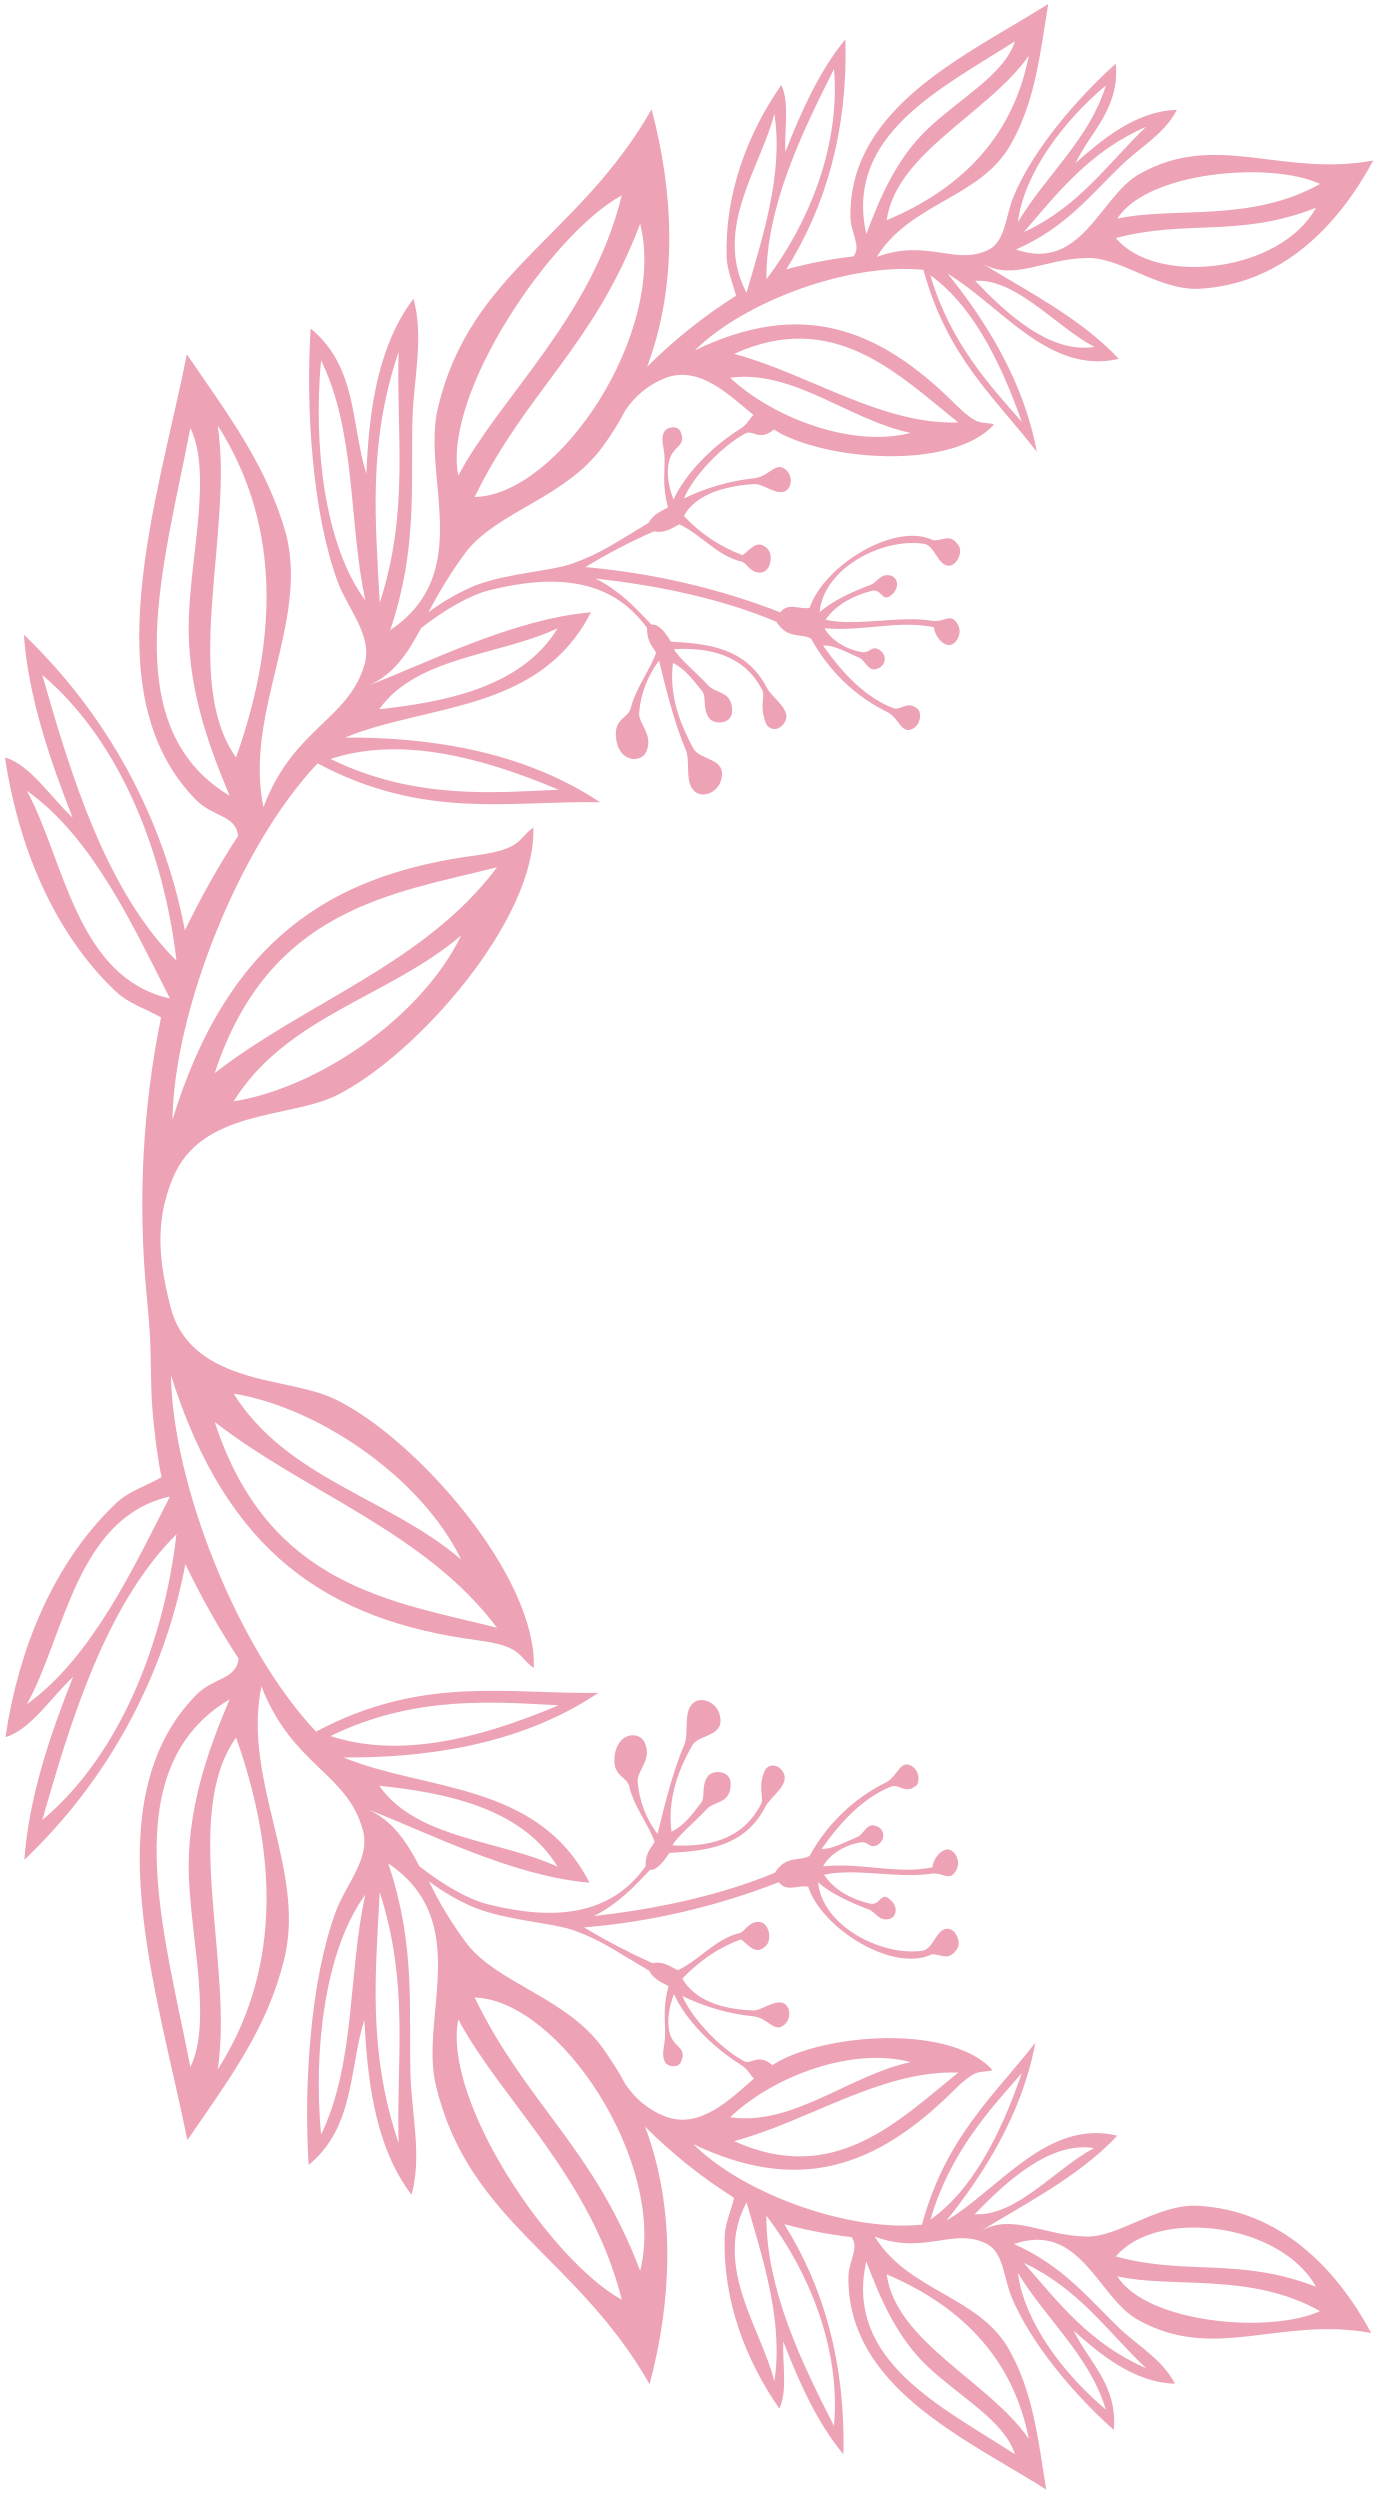
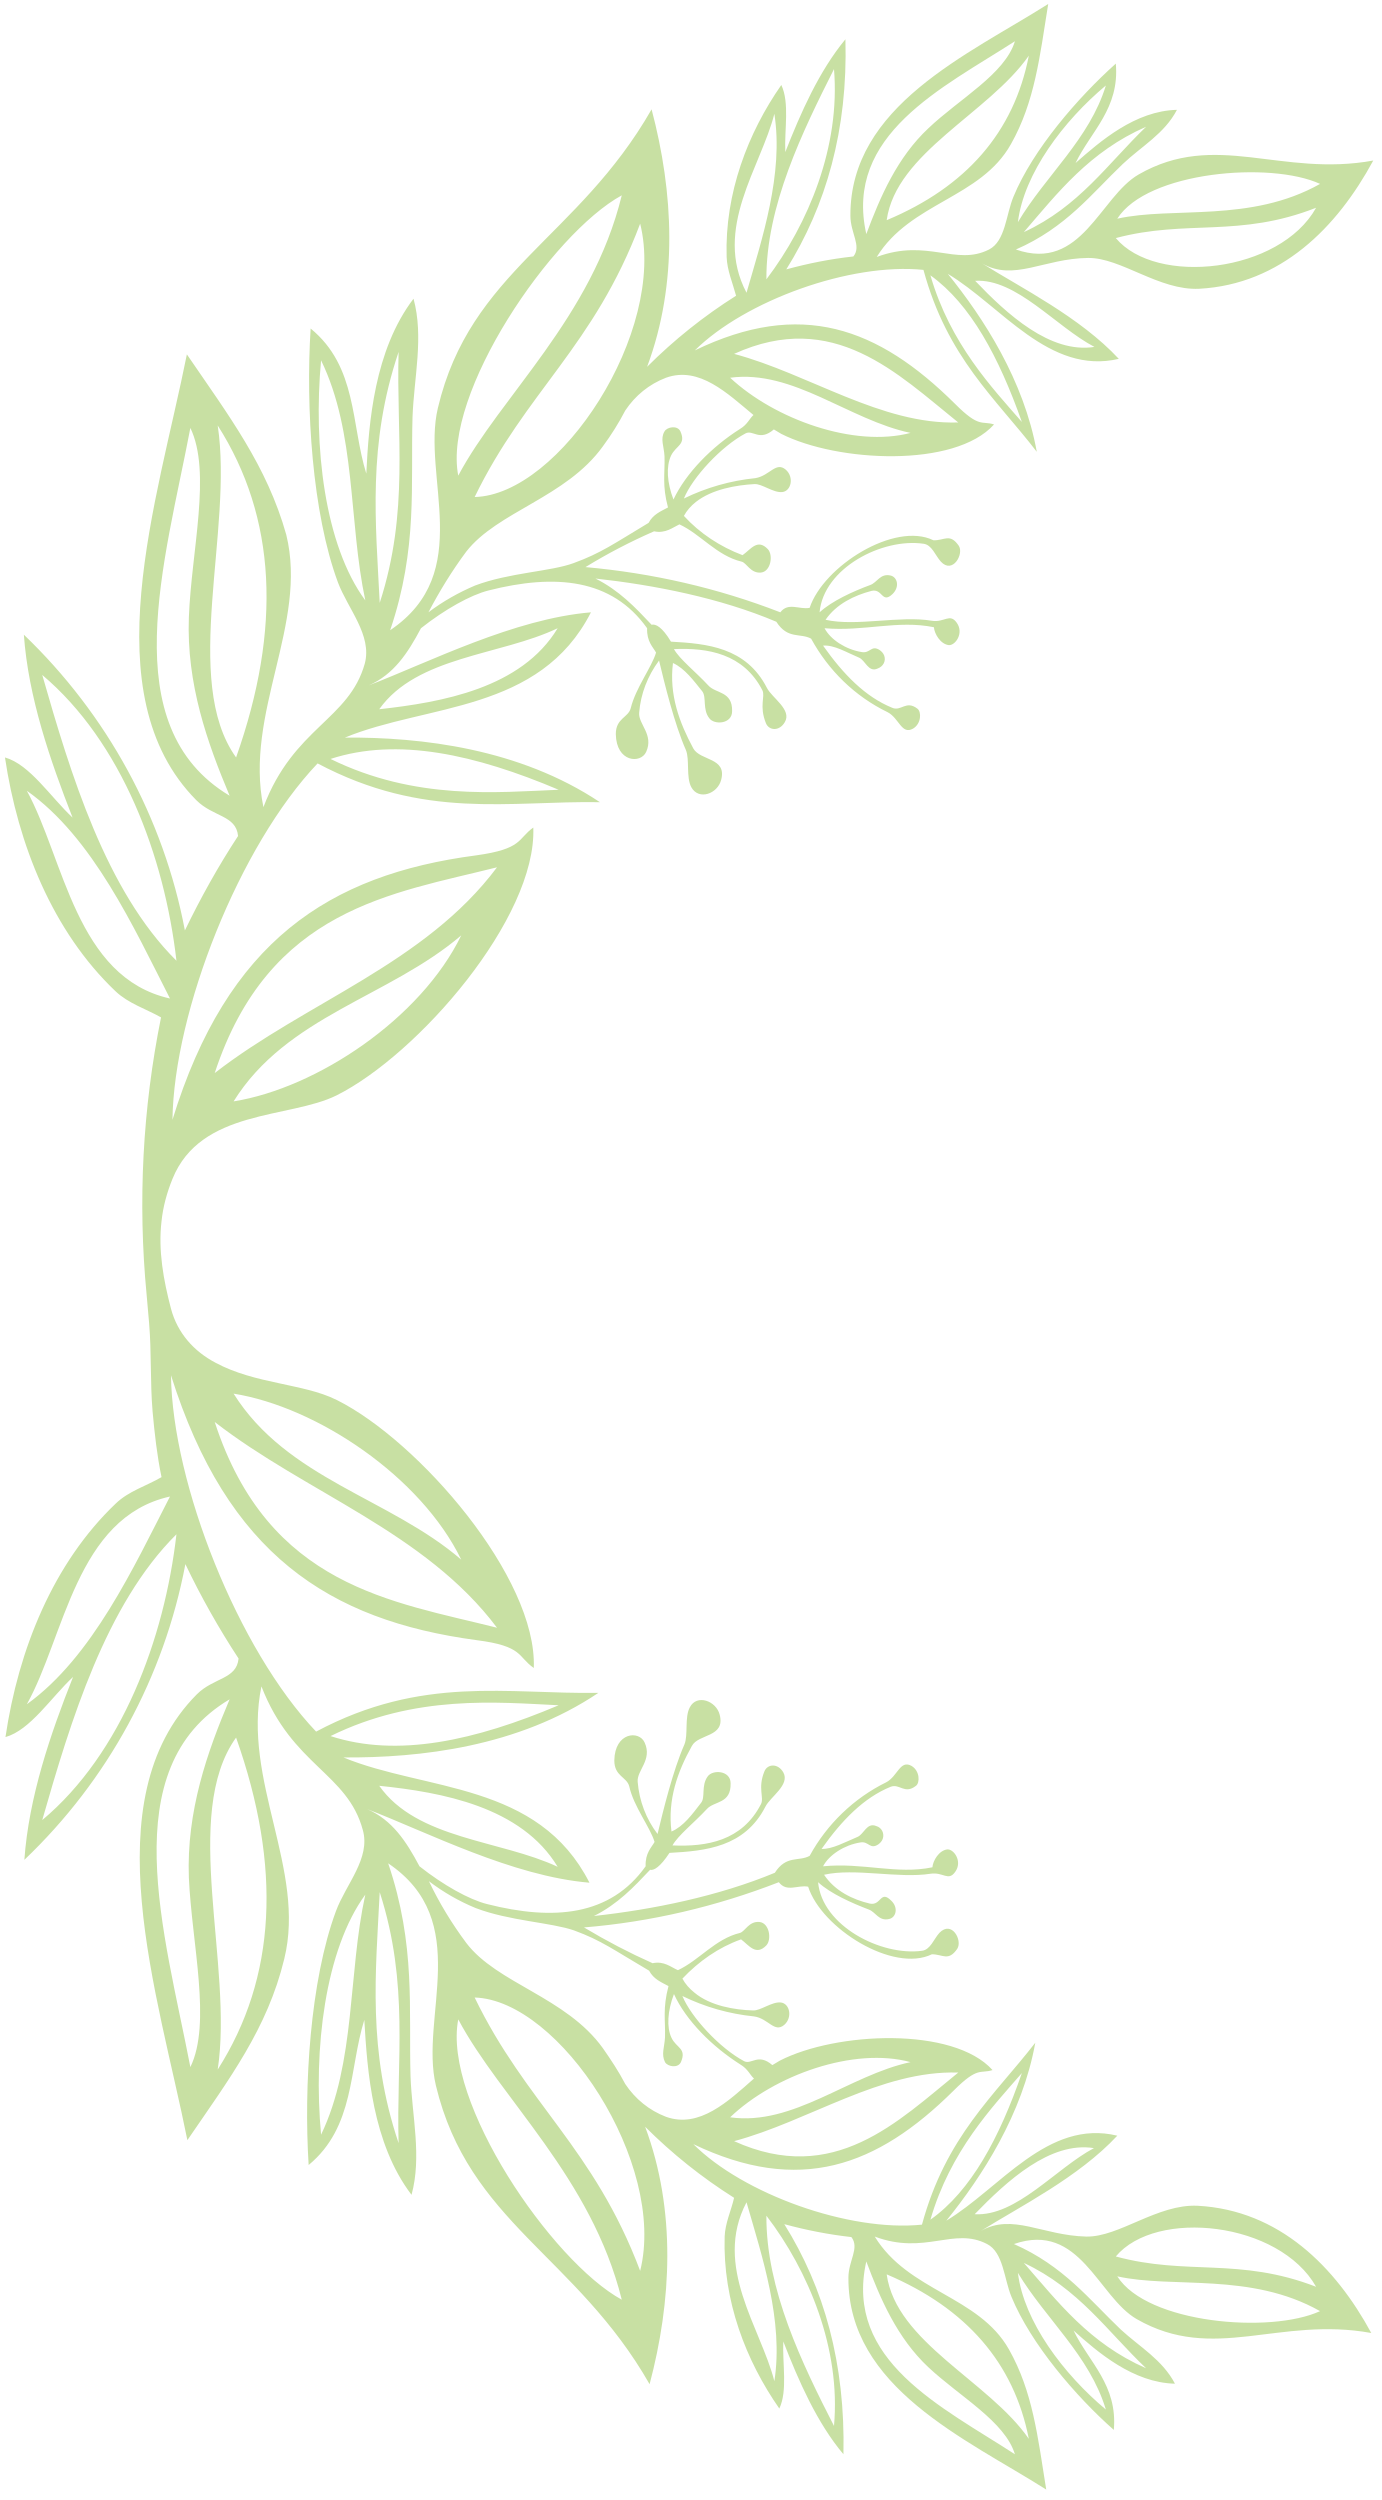
<svg xmlns="http://www.w3.org/2000/svg" width="278" height="503" viewBox="0 0 278 503">
-   <path fill="#eda2b6" fill-rule="evenodd" d="M241,443.8c-8.1-0.4-15.8,6.3-22.4,6.2c-8.9-0.2-14.9-4.8-21.3-1.1c7.8-4.9,19.7-10.8,27.5-19.2 c-14-3.4-23.6,10.6-34.4,17.1c7.2-8.9,15.3-21.4,17.9-35.8c-8.3,10.7-18,18.9-22.8,36.6c-14.7,1.5-36-6.2-46-16.2 c21.3,10.2,36.9,4.6,52.4-10.8c4.9-4.9,5.3-3.3,7.8-4.1c-7.9-8.8-31.5-7.7-42.8-1.9c-0.5,0.3-1,0.6-1.5,0.9c-2.9-2.5-4.2,0-5.7-0.8 c-4.9-2.6-10.7-8.9-12.4-13.1c4.5,2.2,9.4,3.6,14.4,4.1c2.9,0.4,4.1,3.4,6.1,1.7c1.7-1.5,1.1-4.3-0.7-4.5c-1.8-0.2-4.1,1.7-5.6,1.6 c-3.6-0.1-8.6-0.9-11.8-3.6c-1-0.8-1.8-1.7-2.4-2.8c3.3-3.5,7.3-6.3,11.8-7.9c1.6,1.2,3,3.4,5.1,1.2c1.1-1.2,0.6-4.5-1.4-4.7 c-2.1-0.2-2.9,1.9-3.9,2.2c-5,1.2-8.2,5.5-12.5,7.5c-1.4-0.6-2.8-1.9-5.1-1.4c-4.7-2.1-9.3-4.5-13.8-7.2c13.4-1.1,26.6-4.2,39.2-9.1 c1.6,2.1,3.8,0.5,5.9,0.9c2.7,8.4,17.1,17.4,24.9,13.6c2.2,0,3.3,1.5,5.1-1.1c1.1-1.7-1.1-5.8-3.6-3.2c-1.1,1.2-1.8,3.4-3.5,3.6 c-8.2,1.1-20.1-5-20.9-13.8c2.5,2.3,6.8,4.2,10.2,5.5c1.4,0.5,2,2.4,4.1,1.9c1.4-0.3,1.9-2.3,0.4-3.7c-2.2-2.2-2,1.1-4.3,0.6 c-3.4-0.8-7-2.5-9.2-5.8c6.2-1.4,14.9,0.8,21.4-0.2c2.6-0.4,3.6,1.6,5-0.4c1.5-2.1-0.3-4.6-1.6-4.5c-1.7,0.2-2.9,2.3-3,3.6 c-7.2,1.5-14-1-22-0.2c1.2-2.3,4.3-4.3,7.5-4.8c1.7-0.3,1.9,1.5,3.6,0.4c0.4-0.3,0.7-0.6,0.9-1.1c0.4-1.1-0.2-2.3-1.3-2.6 c-1.9-0.8-2.5,1.7-3.8,2.2c-2.4,1-5.1,2.5-7.2,2.4c4.1-5.8,8.5-10.3,13.9-12.5c1.8-0.7,2.8,1.6,5.1-0.2c0.8-0.6,0.8-3-0.9-4 c-2.3-1.3-2.8,2.1-5.1,3.3c-6.5,3.2-11.9,8.4-15.4,14.8c-2.2,1.2-4.7-0.2-7,3.4c-11.3,4.7-24.5,7.4-36.4,8.7c4.8-2.4,8-5.8,11.3-9.3 c0.7,0.2,2-0.5,3.9-3.4c7.2-0.4,15.1-1.1,19.3-9.3c1-2,5-4.4,3.6-6.9c-1.1-1.9-3.2-1.7-3.8-0.2c-1.4,3.4,0,5.3-0.7,6.6 c-3.8,7.4-10.9,8.6-17.8,8.3c1.1-2,4.4-4.6,6.9-7.3c1.5-1.7,4.9-1,4.8-5.2c0-2.6-3.6-2.8-4.6-1.4c-1.4,1.9-0.4,4.3-1.4,5.4 c-1.7,2.2-3.5,4.7-5.9,5.7c-0.8-6.4,1.2-12,4.1-17.2c1.3-2.5,6.8-1.7,5.6-6.3c-0.7-2.8-4.6-4.2-6-1.5c-1.1,2-0.3,5.6-1.1,7.5 c-2.3,5.2-4.3,13.4-5.4,18c-2.3-3-3.7-6.7-4-10.5c-0.2-2.3,3-4.4,1.4-7.9c-1.1-2.5-6-2.1-6.1,3.6c0,3.2,2.5,3.3,3,5.2 c0.9,4.1,4.2,8.2,5.1,11.2c-0.6,1.1-1.9,2.2-1.8,4.9c-7.1,10-18.5,11-31.9,7.6c-3.6-0.9-8.8-3.8-13.6-7.6 c-2.7-5.1-5.5-9.3-10.5-11.5c12.2,4.7,29.2,13.5,44.7,14.8c-10.3-20.3-33-18.4-49.5-25.2c15.4,0.1,35.1-2.1,51.3-13 c-18.3,0.3-35.4-3.6-56.8,7.8c-15.7-16.5-28.9-49.8-29.2-71.7C45.7,312.6,66.1,326,95.9,330c9.4,1.2,8.2,3.3,11.5,5.6 c0.7-18.2-23.2-45.7-39.6-53.9c-3.6-1.8-7.7-2.5-11.7-3.4c-4.3-0.9-8.8-2-12.7-4.1c-4.4-2.3-7.7-6-9-10.9 c-1.5-5.7-2.6-11.7-1.9-17.6c0.3-2.9,1.1-5.8,2.2-8.5c5.7-14.1,23.5-12.1,33-16.8c16.4-8.2,40.3-35.7,39.6-53.9 c-3.2,2.3-2.1,4.3-11.5,5.6c-29.7,3.9-50.1,17.4-61.1,53.2c0.3-21.9,13.5-55.2,29.2-71.7c21.5,11.4,38.5,7.5,56.8,7.8 c-16.2-10.8-35.9-13.1-51.3-13c16.5-6.8,39.2-5,49.5-25.2c-15.5,1.3-32.5,10-44.7,14.7c5-2.2,7.8-6.4,10.5-11.5 c4.8-3.8,10-6.7,13.6-7.6c13.4-3.4,24.8-2.4,31.9,7.6c-0.1,2.7,1.2,3.8,1.8,4.9c-0.9,3-4.1,7.1-5.1,11.2c-0.5,1.9-3,2-3,5.2 c0.1,5.7,5,6,6.1,3.6c1.6-3.5-1.6-5.6-1.4-7.9c0.3-3.8,1.7-7.4,4-10.5c1.1,4.6,3.1,12.8,5.4,18c0.8,1.9,0,5.5,1.1,7.5 c1.5,2.7,5.3,1.3,6-1.5c1.2-4.5-4.2-3.8-5.6-6.3c-2.8-5.2-4.9-10.8-4.1-17.2c2.4,1.1,4.2,3.6,5.9,5.7c0.9,1.2,0,3.6,1.4,5.4 c1,1.4,4.6,1.2,4.6-1.4c0.1-4.1-3.3-3.5-4.8-5.2c-2.5-2.7-5.8-5.3-6.9-7.3c6.8-0.3,14,0.9,17.8,8.3c0.6,1.3-0.7,3.1,0.7,6.6 c0.6,1.5,2.7,1.7,3.8-0.2c1.5-2.5-2.6-4.9-3.6-6.9c-4.2-8.2-12.1-8.9-19.3-9.3c-1.8-3-3.1-3.6-3.9-3.4c-3.3-3.5-6.5-6.9-11.3-9.3 c11.8,1.3,25.1,3.9,36.4,8.7c2.3,3.6,4.8,2.2,7,3.4c3.5,6.4,8.8,11.6,15.4,14.8c2.3,1.2,2.8,4.6,5.1,3.3c1.7-1,1.7-3.4,0.9-4 c-2.3-1.8-3.3,0.6-5.1-0.2c-5.4-2.2-9.8-6.7-13.9-12.5c2.2-0.2,4.8,1.4,7.2,2.4c1.3,0.5,1.9,3.1,3.8,2.2c1.1-0.4,1.7-1.5,1.3-2.6 c-0.2-0.5-0.5-0.8-0.9-1.1c-1.7-1.1-1.9,0.7-3.6,0.4c-3.2-0.5-6.3-2.5-7.5-4.8c7.9,0.7,14.7-1.7,22-0.2c0.1,1.3,1.3,3.4,3,3.6 c1.3,0.1,3.1-2.4,1.6-4.5c-1.4-2-2.5,0-5-0.4c-6.4-1.1-15.2,1.2-21.4-0.2c2.2-3.2,5.8-4.9,9.2-5.8c2.3-0.6,2.1,2.7,4.3,0.6  c1.5-1.5,0.9-3.4-0.4-3.7c-2.1-0.5-2.7,1.4-4.1,1.9c-3.5,1.3-7.7,3.2-10.2,5.5c0.8-8.9,12.6-15,20.9-13.8c1.7,0.2,2.4,2.4,3.5,3.6 c2.4,2.6,4.7-1.6,3.6-3.2c-1.8-2.6-2.9-1-5.1-1.1c-7.8-3.8-22.1,5.2-24.9,13.6c-2.1,0.4-4.3-1.2-5.9,0.9 c-12.6-4.9-25.8-7.9-39.2-9.1c4.4-2.7,9-5.1,13.8-7.2c2.3,0.5,3.8-0.8,5.1-1.4c4.3,2,7.5,6.3,12.5,7.5c1,0.2,1.8,2.4,3.9,2.2 c2-0.2,2.5-3.5,1.4-4.7c-2.1-2.2-3.4,0-5.1,1.2c-4.5-1.7-8.6-4.4-11.8-7.9c0.6-1.1,1.4-2,2.4-2.8c3.3-2.6,8.2-3.4,11.8-3.6 c1.5-0.1,3.8,1.8,5.6,1.6c1.8-0.2,2.4-3,0.7-4.5c-2-1.7-3.2,1.2-6.1,1.7c-5,0.5-9.9,1.9-14.4,4.1c1.7-4.2,7.5-10.5,12.4-13.1 c1.5-0.8,2.8,1.7,5.7-0.8c0.5,0.3,1,0.6,1.5,0.9c11.3,5.7,34.9,6.9,42.8-1.9c-2.5-0.8-2.9,0.8-7.8-4.1 c-15.6-15.5-31.1-21.1-52.4-10.8c10.1-10,31.3-17.7,46-16.2c4.8,17.7,14.5,25.8,22.8,36.6c-2.6-14.4-10.7-26.9-17.9-35.8 c10.7,6.4,20.4,20.4,34.4,17.1c-7.8-8.4-19.7-14.3-27.5-19.2c6.4,3.7,12.4-1,21.3-1.1c6.6-0.1,14.3,6.6,22.4,6.2 c16.4-0.9,27.7-12.3,35-25.8c-18.6,3.4-31.7-6.1-47.2,2.8c-7.8,4.5-11.5,19.7-24.7,15.1c10.1-4.4,15.2-11.2,21.5-17.2 c3.8-3.6,8.4-6.1,10.9-10.9c-8.4,0.2-15.4,6.3-20.4,10.7c3.1-6.4,8.9-11,8.1-20c-7.6,6.8-16.7,17.3-20.6,26.8 c-1.5,3.6-1.6,8.9-4.9,10.6c-6.7,3.4-12.4-2.3-22.6,1.5c6.8-11,20.9-11.8,27-22.7c4.8-8.5,5.8-17.6,7.5-28.2 c-16.1,10.2-39.9,20.5-39.8,42.6c0,3.5,2.3,6.1,0.6,8.2c-4.6,0.5-9.1,1.4-13.5,2.6c8-12.8,12.4-28,11.9-46.3 c-5.3,6.4-9,14.8-12.1,22.7c-0.2-4.5,0.9-9.9-0.8-13.5c-6.7,9.6-11.4,21.8-11,34.6c0.1,2.7,1.2,5.2,1.9,7.8 c-6.5,4.1-12.5,8.9-17.9,14.3c6.3-16.9,5.3-35.2,0.9-51.8c-14.8,25.9-36.5,32.6-43,60.1c-3.3,13.9,7.6,33.1-9.6,44.7 c5.6-16.5,4.1-29.3,4.5-42.9c0.3-8,2.3-16.1,0.2-23.8c-7.9,10.4-9,24.9-9.5,35.2c-3.1-10-1.8-21.5-11.2-29.2 c-1,15.8,0.3,37.1,5.5,51.1c2,5.3,6.9,10.6,5.4,16.3c-3.2,11.4-14.3,12.8-20.4,28.9c-3.9-18.9,9-36.9,4.6-54.8 C53.7,93.7,46,83.6,37.6,71.3c-5.9,29.5-19.2,68.4,1.9,89.7c3.4,3.4,8,3,8.4,7.2c-4,6.1-7.5,12.4-10.7,19 c-4.3-22.7-15.7-43.5-32.4-59.5c0.9,12.6,5.3,25.3,9.8,36.8C10.2,160.4,6,153.8,1,152.4c2.6,17.5,9.6,35,22.2,47 c2.6,2.5,6.2,3.6,9.2,5.3c-3.7,18.3-4.7,37.1-2.9,55.8c0.2,1.9,0.3,3.8,0.5,5.7c0.5,5.9,0.2,11.9,0.7,17.8c0.4,4.4,0.9,8.9,1.8,13.2 c-3.1,1.8-6.6,2.8-9.2,5.3c-12.6,12-19.6,29.4-22.2,47c5-1.4,9.2-8,13.6-12.1c-4.6,11.6-8.9,24.2-9.8,36.8 c16.8-16,28.1-36.8,32.4-59.5c3.1,6.5,6.7,12.9,10.7,19c-0.4,4.2-5,3.8-8.4,7.2c-21.1,21.2-7.8,60.2-1.9,89.7 c8.4-12.3,16.1-22.4,19.5-36.5c4.4-17.9-8.5-35.9-4.6-54.8c6.2,16,17.3,17.4,20.4,28.9c1.6,5.7-3.4,10.9-5.4,16.3 c-5.2,14-6.5,35.3-5.5,51.1c9.3-7.7,8.1-19.2,11.2-29.2c0.6,10.3,1.6,24.8,9.5,35.2c2.1-7.7,0.1-15.8-0.2-23.8 c-0.4-13.5,1.1-26.4-4.5-42.9c17.2,11.6,6.3,30.9,9.6,44.7c6.6,27.5,28.2,34.2,43,60.1c4.4-16.6,5.4-34.9-0.9-51.8 c5.4,5.4,11.4,10.2,17.9,14.3c-0.6,2.6-1.8,5.1-1.9,7.8c-0.4,12.9,4.3,25,11,34.6c1.7-3.6,0.6-9,0.8-13.5c3.1,8,6.8,16.4,12.1,22.7 c0.4-18.3-3.9-33.5-11.9-46.3c4.4,1.2,9,2.1,13.5,2.6c1.7,2.2-0.6,4.7-0.6,8.2c-0.1,22.1,23.7,32.4,39.8,42.6 c-1.7-10.6-2.7-19.7-7.5-28.2c-6.1-10.8-20.2-11.6-27-22.7c10.1,3.8,15.9-2,22.6,1.5c3.3,1.7,3.4,7,4.9,10.6 c3.9,9.5,13,20.1,20.6,26.8c0.8-9-5-13.6-8.1-20c4.9,4.4,12,10.5,20.4,10.7c-2.5-4.8-7.1-7.4-10.9-10.9c-6.3-6-11.5-12.8-21.5-17.2 c13.3-4.6,16.9,10.6,24.7,15.1c15.5,8.9,28.6-0.6,47.2,2.8C268.7,456.1,257.4,444.7,241,443.8z M112.2,375.6 c-11.5-5.4-28.3-5.5-35.9-16.3C88.9,360.6,104.9,363.5,112.2,375.6z M92.8,313.8c-14.4-12.4-35-16.2-45.8-33.4 C63.8,283.1,84.7,297.1,92.8,313.8z M100,327.5c-21-5.3-46-8.2-56.8-41.4C61.6,300.4,85.5,308.2,100,327.5z M47,221.6 c10.7-17.2,31.3-21,45.8-33.4C84.7,204.9,63.8,218.9,47,221.6z M100,174.5c-14.5,19.4-38.4,27.1-56.8,41.4 C54.1,182.7,79,179.8,100,174.5z M112.2,126.4c-7.3,12.1-23.3,14.9-35.9,16.3C83.9,132,100.7,131.9,112.2,126.4z M265.6,37 c-14,7.9-29.6,4.5-40.8,7C230.8,34.5,255.6,32.4,265.6,37z M264.8,41.8L264.8,41.8c-7.3,13.1-32.2,15.8-40.3,6.1 C238.8,44.1,249.3,47.9,264.8,41.8z M230.6,25.5L230.6,25.5c-7.7,7.4-13.5,16.1-24.6,21.2C212.8,38.8,219.2,30.5,230.6,25.5z M222.5,17.2L222.5,17.2c-3.3,10.8-12.1,18.1-17.7,27.5C206,34.9,214,24.3,222.5,17.2z M220.2,69.8c-8.9,1.4-17.6-6.6-24-13.3 C204.5,56,212.4,65.7,220.2,69.8z M205.6,84.9c-6-6.9-14.4-15.7-18.4-29.5C195.3,61.2,201,71.9,205.6,84.9z M178.4,44.3 c1.9-13.6,20.5-21.5,28.6-33.1C204,26.6,194.4,37.6,178.4,44.3z M204.2,8.3c-2,6.6-11.2,11.6-17.4,17.5c-6.3,5.9-9.7,13.8-12.5,21.3 C169.8,27.1,189.6,17.7,204.2,8.3z M167.8,13.9L167.8,13.9c1.3,15.5-5.1,31.1-13.6,42.3C154.1,41.5,161.5,26.4,167.8,13.9z M155.8,22.9L155.8,22.9c1.9,12.1-2.5,25.2-5.6,36C143.4,46,153.1,33.6,155.8,22.9z M192.8,85L192.8,85 c-15.5,0.5-30.1-9.8-45.1-13.8C167.7,62.1,180.6,75.2,192.8,85z M183.2,87.1c-11.3,3-27.3-2.7-36.3-11.1h0 C159.6,74.3,170.8,84.5,183.2,87.1z M95.5,100c10.3-21.2,24-30.3,33.3-55C134.2,66.7,112.6,99.6,95.5,100z M125.1,39.3 c-6,24.6-24.4,40.4-32.9,56.4C89,79.2,111,47,125.1,39.3z M93.8,111L93.8,111c6.3-8.1,20.1-10.9,27.5-21.2c1.7-2.3,3.2-4.7,4.5-7.2 c2-3,4.8-5.3,8.2-6.6c6.7-2.4,12.4,3.2,17.6,7.5c-0.8,0.7-1.2,1.9-2.7,2.8c-5.7,3.6-10.9,8.9-13.4,14.2c-1.3-3.4-1.5-6.6-0.5-8.8 c1-2.1,3.1-2.2,1.9-4.9c-0.6-1.3-2.7-0.9-3.2,0c-0.9,1.5-0.1,3,0,5c0.1,3.6-0.5,5.8,0.7,10.3c-1.5,0.8-3,1.4-3.9,3.1 c-7,4.2-9.6,6.1-15.1,8.1c-4.6,1.7-12.9,1.9-19.8,4.5c-3.3,1.4-6.5,3.2-9.4,5.4C88.4,119,90.9,114.9,93.8,111z M80.2,70.8 c-0.5,16.6,2.2,32-3.8,50.5C75.6,105.2,73.9,89.5,80.2,70.8z M64.6,72.5c7.1,14.6,5.5,32.3,8.9,48.3C65.3,109.7,63,89.7,64.6,72.5z M112.4,158.9L112.4,158.9c-12.3,0.5-28.8,2.2-45.9-6.2C80,148.3,95.6,151.8,112.4,158.9z M38.3,86.1L38.3,86.1 c4.3,8.9,0.2,24.8-0.3,38.1c-0.5,13.4,3.7,25.2,8.2,35.9C22.8,146.1,33.2,113,38.3,86.1z M47.5,152.4L47.5,152.4 c-11.1-15.5-0.5-45.8-3.7-66.8C55.6,104.1,56.7,126.4,47.5,152.4z M8.5,135.8c16,13.5,24.6,36.5,27,57.5 C21.3,179.2,14.2,155.7,8.5,135.8z M5.4,159.1c13.3,9.4,21.5,27.5,28.8,41.8C15.3,196.7,12.9,172.8,5.4,159.1z M5.4,342.9 c7.6-13.6,9.9-37.6,28.8-41.8C26.9,315.3,18.6,333.4,5.4,342.9z M8.5,366.2c5.7-19.9,12.8-43.4,27-57.5 C33.1,329.7,24.5,352.8,8.5,366.2z M38.3,415.9c-5.2-27-15.5-60.1,7.9-74c-4.5,10.6-8.7,22.5-8.2,35.9 C38.6,391.1,42.6,407.1,38.3,415.9z M43.8,416.4c3.2-21-7.4-51.3,3.7-66.8l0,0C56.7,375.6,55.6,397.9,43.8,416.4z M66.5,349.3 c17.1-8.4,33.5-6.8,45.9-6.2l0,0C95.6,350.2,80,353.7,66.5,349.3z M64.6,429.5c-1.6-17.2,0.8-37.2,8.9-48.3 C70,397.1,71.6,414.9,64.6,429.5z M80.2,431.2c-6.3-18.7-4.6-34.4-3.8-50.5C82.4,399.3,79.7,414.7,80.2,431.2z M192.8,417L192.8,417 c-12.1,9.8-25,22.9-45.1,13.8C162.7,426.8,177.2,416.5,192.8,417z M183.2,414.9c-12.3,2.6-23.6,12.9-36.3,11.1l0,0 C155.8,417.5,171.8,411.8,183.2,414.9z M92.2,406.3c8.5,16,26.8,31.8,32.9,56.4C111,455,89,422.8,92.2,406.3z M128.8,456.9 c-9.3-24.7-23-33.7-33.3-55C112.6,402.4,134.2,435.3,128.8,456.9z M134,425.9c-3.4-1.3-6.2-3.6-8.2-6.6c-1.3-2.5-2.9-4.9-4.5-7.2 c-7.4-10.3-21.3-13-27.5-21.2h0c-2.9-3.9-5.4-8-7.5-12.4c2.9,2.2,6,4,9.4,5.4c6.8,2.6,15.2,2.9,19.8,4.5c5.5,2,8.1,4,15.1,8.1 c0.9,1.7,2.4,2.3,3.9,3.1c-1.2,4.6-0.6,6.8-0.7,10.3c-0.1,2-0.8,3.4,0,5c0.5,0.9,2.6,1.3,3.2,0c1.2-2.8-0.9-2.8-1.9-4.9 c-1-2.1-0.8-5.4,0.5-8.8c2.4,5.3,7.7,10.6,13.4,14.2c1.5,0.9,1.9,2.1,2.7,2.8C146.5,422.8,140.7,428.3,134,425.9z M155.8,479.1 c-2.7-10.7-12.4-23.1-5.6-36C153.3,453.9,157.7,467,155.8,479.1z M167.8,488.1c-6.4-12.5-13.7-27.5-13.6-42.3 C162.7,456.9,169.2,472.6,167.8,488.1z M207,490.7c-8-11.6-26.7-19.4-28.6-33.1C194.4,464.4,204,475.4,207,490.7z M186.8,476.3 c6.3,5.9,15.4,10.9,17.4,17.5c-14.6-9.5-34.4-18.8-29.9-38.8C177.1,462.5,180.5,470.4,186.8,476.3z M205.6,417.1 c-4.5,13-10.2,23.7-18.4,29.5C191.2,432.8,199.6,424,205.6,417.1z M196.1,445.5c6.5-6.7,15.2-14.7,24-13.3l0,0 C212.4,436.3,204.5,446,196.1,445.5z M230.6,476.5L230.6,476.5c-11.4-5-17.7-13.3-24.6-21.2C217.1,460.5,222.8,469.1,230.6,476.5z M222.5,484.8L222.5,484.8c-8.5-7.1-16.5-17.7-17.7-27.5C210.4,466.6,219.2,473.9,222.5,484.8z M264.8,460.1L264.8,460.1 c-15.5-6-26-2.2-40.3-6.1C232.6,444.3,257.4,447,264.8,460.1z M224.8,458c11.2,2.5,26.8-0.9,40.8,7 C255.6,469.6,230.8,467.5,224.8,458z" />
+   <path fill="#C8E0A3" fill-rule="evenodd" d="M241,443.8c-8.1-0.4-15.8,6.3-22.4,6.2c-8.9-0.2-14.9-4.8-21.3-1.1c7.8-4.9,19.7-10.8,27.5-19.2 c-14-3.4-23.6,10.6-34.4,17.1c7.2-8.9,15.3-21.4,17.9-35.8c-8.3,10.7-18,18.9-22.8,36.6c-14.7,1.5-36-6.2-46-16.2 c21.3,10.2,36.9,4.6,52.4-10.8c4.9-4.9,5.3-3.3,7.8-4.1c-7.9-8.8-31.5-7.7-42.8-1.9c-0.5,0.3-1,0.6-1.5,0.9c-2.9-2.5-4.2,0-5.7-0.8 c-4.9-2.6-10.7-8.9-12.4-13.1c4.5,2.2,9.4,3.6,14.4,4.1c2.9,0.4,4.1,3.4,6.1,1.7c1.7-1.5,1.1-4.3-0.7-4.5c-1.8-0.2-4.1,1.7-5.6,1.6 c-3.6-0.1-8.6-0.9-11.8-3.6c-1-0.8-1.8-1.7-2.4-2.8c3.3-3.5,7.3-6.3,11.8-7.9c1.6,1.2,3,3.4,5.1,1.2c1.1-1.2,0.6-4.5-1.4-4.7 c-2.1-0.2-2.9,1.9-3.9,2.2c-5,1.2-8.2,5.5-12.5,7.5c-1.4-0.6-2.8-1.9-5.1-1.4c-4.7-2.1-9.3-4.5-13.8-7.2c13.4-1.1,26.6-4.2,39.2-9.1 c1.6,2.1,3.8,0.5,5.9,0.9c2.7,8.4,17.1,17.4,24.9,13.6c2.2,0,3.3,1.5,5.1-1.1c1.1-1.7-1.1-5.8-3.6-3.2c-1.1,1.2-1.8,3.4-3.5,3.6 c-8.2,1.1-20.1-5-20.9-13.8c2.5,2.3,6.8,4.2,10.2,5.5c1.4,0.5,2,2.4,4.1,1.9c1.4-0.3,1.9-2.3,0.4-3.7c-2.2-2.2-2,1.1-4.3,0.6 c-3.4-0.8-7-2.5-9.2-5.8c6.2-1.4,14.9,0.8,21.4-0.2c2.6-0.4,3.6,1.6,5-0.4c1.5-2.1-0.3-4.6-1.6-4.5c-1.7,0.2-2.9,2.3-3,3.6 c-7.2,1.5-14-1-22-0.2c1.2-2.3,4.3-4.3,7.5-4.8c1.7-0.3,1.9,1.5,3.6,0.4c0.4-0.3,0.7-0.6,0.9-1.1c0.4-1.1-0.2-2.3-1.3-2.6 c-1.9-0.8-2.5,1.7-3.8,2.2c-2.4,1-5.1,2.5-7.2,2.4c4.1-5.8,8.5-10.3,13.9-12.5c1.8-0.7,2.8,1.6,5.1-0.2c0.8-0.6,0.8-3-0.9-4 c-2.3-1.3-2.8,2.1-5.1,3.3c-6.5,3.2-11.9,8.4-15.4,14.8c-2.2,1.2-4.7-0.2-7,3.4c-11.3,4.7-24.5,7.4-36.4,8.7c4.8-2.4,8-5.8,11.3-9.3 c0.7,0.2,2-0.5,3.9-3.4c7.2-0.4,15.1-1.1,19.3-9.3c1-2,5-4.4,3.6-6.9c-1.1-1.9-3.2-1.7-3.8-0.2c-1.4,3.4,0,5.3-0.7,6.6 c-3.8,7.4-10.9,8.6-17.8,8.3c1.1-2,4.4-4.6,6.9-7.3c1.5-1.7,4.9-1,4.8-5.2c0-2.6-3.6-2.8-4.6-1.4c-1.4,1.9-0.4,4.3-1.4,5.4 c-1.7,2.2-3.5,4.7-5.9,5.7c-0.8-6.4,1.2-12,4.1-17.2c1.3-2.5,6.8-1.7,5.6-6.3c-0.7-2.8-4.6-4.2-6-1.5c-1.1,2-0.3,5.6-1.1,7.5 c-2.3,5.2-4.3,13.4-5.4,18c-2.3-3-3.7-6.7-4-10.5c-0.2-2.3,3-4.4,1.4-7.9c-1.1-2.5-6-2.1-6.1,3.6c0,3.2,2.5,3.3,3,5.2 c0.9,4.1,4.2,8.2,5.1,11.2c-0.6,1.1-1.9,2.2-1.8,4.9c-7.1,10-18.5,11-31.9,7.6c-3.6-0.9-8.8-3.8-13.6-7.6 c-2.7-5.1-5.5-9.3-10.5-11.5c12.2,4.7,29.2,13.5,44.7,14.8c-10.3-20.3-33-18.4-49.5-25.2c15.4,0.1,35.1-2.1,51.3-13 c-18.3,0.3-35.4-3.6-56.8,7.8c-15.7-16.5-28.9-49.8-29.2-71.7C45.7,312.6,66.1,326,95.9,330c9.4,1.2,8.2,3.3,11.5,5.6 c0.7-18.2-23.2-45.7-39.6-53.9c-3.6-1.8-7.7-2.5-11.7-3.4c-4.3-0.9-8.8-2-12.7-4.1c-4.4-2.3-7.7-6-9-10.9 c-1.5-5.7-2.6-11.7-1.9-17.6c0.3-2.9,1.1-5.8,2.2-8.5c5.7-14.1,23.5-12.1,33-16.8c16.4-8.2,40.3-35.7,39.6-53.9 c-3.2,2.3-2.1,4.3-11.5,5.6c-29.7,3.9-50.1,17.4-61.1,53.2c0.3-21.9,13.5-55.2,29.2-71.7c21.5,11.4,38.5,7.5,56.8,7.8 c-16.2-10.8-35.9-13.1-51.3-13c16.5-6.8,39.2-5,49.5-25.2c-15.5,1.3-32.5,10-44.7,14.7c5-2.2,7.8-6.4,10.5-11.5 c4.8-3.8,10-6.7,13.6-7.6c13.4-3.4,24.8-2.4,31.9,7.6c-0.1,2.7,1.2,3.8,1.8,4.9c-0.9,3-4.1,7.1-5.1,11.2c-0.5,1.9-3,2-3,5.2 c0.1,5.7,5,6,6.1,3.6c1.6-3.5-1.6-5.6-1.4-7.9c0.3-3.8,1.7-7.4,4-10.5c1.1,4.6,3.1,12.8,5.4,18c0.8,1.9,0,5.5,1.1,7.5 c1.5,2.7,5.3,1.3,6-1.5c1.2-4.5-4.2-3.8-5.6-6.3c-2.8-5.2-4.9-10.8-4.1-17.2c2.4,1.1,4.2,3.6,5.9,5.7c0.9,1.2,0,3.6,1.4,5.4 c1,1.4,4.6,1.2,4.6-1.4c0.1-4.1-3.3-3.5-4.8-5.2c-2.5-2.7-5.8-5.3-6.9-7.3c6.8-0.3,14,0.9,17.8,8.3c0.6,1.3-0.7,3.1,0.7,6.6 c0.6,1.5,2.7,1.7,3.8-0.2c1.5-2.5-2.6-4.9-3.6-6.9c-4.2-8.2-12.1-8.9-19.3-9.3c-1.8-3-3.1-3.6-3.9-3.4c-3.3-3.5-6.5-6.9-11.3-9.3 c11.8,1.3,25.1,3.9,36.4,8.7c2.3,3.6,4.8,2.2,7,3.4c3.5,6.4,8.8,11.6,15.4,14.8c2.3,1.2,2.8,4.6,5.1,3.3c1.7-1,1.7-3.4,0.9-4 c-2.3-1.8-3.3,0.6-5.1-0.2c-5.4-2.2-9.8-6.7-13.9-12.5c2.2-0.2,4.8,1.4,7.2,2.4c1.3,0.5,1.9,3.1,3.8,2.2c1.1-0.4,1.7-1.5,1.3-2.6 c-0.2-0.5-0.5-0.8-0.9-1.1c-1.7-1.1-1.9,0.7-3.6,0.4c-3.2-0.5-6.3-2.5-7.5-4.8c7.9,0.7,14.7-1.7,22-0.2c0.1,1.3,1.3,3.4,3,3.6 c1.3,0.1,3.1-2.4,1.6-4.5c-1.4-2-2.5,0-5-0.4c-6.4-1.1-15.2,1.2-21.4-0.2c2.2-3.2,5.8-4.9,9.2-5.8c2.3-0.6,2.1,2.7,4.3,0.6  c1.5-1.5,0.9-3.4-0.4-3.7c-2.1-0.5-2.7,1.4-4.1,1.9c-3.5,1.3-7.7,3.2-10.2,5.5c0.8-8.9,12.6-15,20.9-13.8c1.7,0.2,2.4,2.4,3.5,3.6 c2.4,2.6,4.7-1.6,3.6-3.2c-1.8-2.6-2.9-1-5.1-1.1c-7.8-3.8-22.1,5.2-24.9,13.6c-2.1,0.4-4.3-1.2-5.9,0.9 c-12.6-4.9-25.8-7.9-39.2-9.1c4.4-2.7,9-5.1,13.8-7.2c2.3,0.5,3.8-0.8,5.1-1.4c4.3,2,7.5,6.3,12.5,7.5c1,0.2,1.8,2.4,3.9,2.2 c2-0.2,2.5-3.5,1.4-4.7c-2.1-2.2-3.4,0-5.1,1.2c-4.5-1.7-8.6-4.4-11.8-7.9c0.6-1.1,1.4-2,2.4-2.8c3.3-2.6,8.2-3.4,11.8-3.6 c1.5-0.1,3.8,1.8,5.6,1.6c1.8-0.2,2.4-3,0.7-4.5c-2-1.7-3.2,1.2-6.1,1.7c-5,0.5-9.9,1.9-14.4,4.1c1.7-4.2,7.5-10.5,12.4-13.1 c1.5-0.8,2.8,1.7,5.7-0.8c0.5,0.3,1,0.6,1.5,0.9c11.3,5.7,34.9,6.9,42.8-1.9c-2.5-0.8-2.9,0.8-7.8-4.1 c-15.6-15.5-31.1-21.1-52.4-10.8c10.1-10,31.3-17.7,46-16.2c4.8,17.7,14.5,25.8,22.8,36.6c-2.6-14.4-10.7-26.9-17.9-35.8 c10.7,6.4,20.4,20.4,34.4,17.1c-7.8-8.4-19.7-14.3-27.5-19.2c6.4,3.7,12.4-1,21.3-1.1c6.6-0.1,14.3,6.6,22.4,6.2 c16.4-0.9,27.7-12.3,35-25.8c-18.6,3.4-31.7-6.1-47.2,2.8c-7.8,4.5-11.5,19.7-24.7,15.1c10.1-4.4,15.2-11.2,21.5-17.2 c3.8-3.6,8.4-6.1,10.9-10.9c-8.4,0.2-15.4,6.3-20.4,10.7c3.1-6.4,8.9-11,8.1-20c-7.6,6.8-16.7,17.3-20.6,26.8 c-1.5,3.6-1.6,8.9-4.9,10.6c-6.7,3.4-12.4-2.3-22.6,1.5c6.8-11,20.9-11.8,27-22.7c4.8-8.5,5.8-17.6,7.5-28.2 c-16.1,10.2-39.9,20.5-39.8,42.6c0,3.5,2.3,6.1,0.6,8.2c-4.6,0.5-9.1,1.4-13.5,2.6c8-12.8,12.4-28,11.9-46.3 c-5.3,6.4-9,14.8-12.1,22.7c-0.2-4.5,0.9-9.9-0.8-13.5c-6.7,9.6-11.4,21.8-11,34.6c0.1,2.7,1.2,5.2,1.9,7.8 c-6.5,4.1-12.5,8.9-17.9,14.3c6.3-16.9,5.3-35.2,0.9-51.8c-14.8,25.9-36.5,32.6-43,60.1c-3.3,13.9,7.6,33.1-9.6,44.7 c5.6-16.5,4.1-29.3,4.5-42.9c0.3-8,2.3-16.1,0.2-23.8c-7.9,10.4-9,24.9-9.5,35.2c-3.1-10-1.8-21.5-11.2-29.2 c-1,15.8,0.3,37.1,5.5,51.1c2,5.3,6.9,10.6,5.4,16.3c-3.2,11.4-14.3,12.8-20.4,28.9c-3.9-18.9,9-36.9,4.6-54.8 C53.7,93.7,46,83.6,37.6,71.3c-5.9,29.5-19.2,68.4,1.9,89.7c3.4,3.4,8,3,8.4,7.2c-4,6.1-7.5,12.4-10.7,19 c-4.3-22.7-15.7-43.5-32.4-59.5c0.9,12.6,5.3,25.3,9.8,36.8C10.2,160.4,6,153.8,1,152.4c2.6,17.5,9.6,35,22.2,47 c2.6,2.5,6.2,3.6,9.2,5.3c-3.7,18.3-4.7,37.1-2.9,55.8c0.2,1.9,0.3,3.8,0.5,5.7c0.5,5.9,0.2,11.9,0.7,17.8c0.4,4.4,0.9,8.9,1.8,13.2 c-3.1,1.8-6.6,2.8-9.2,5.3c-12.6,12-19.6,29.4-22.2,47c5-1.4,9.2-8,13.6-12.1c-4.6,11.6-8.9,24.2-9.8,36.8 c16.8-16,28.1-36.8,32.4-59.5c3.1,6.5,6.7,12.9,10.7,19c-0.4,4.2-5,3.8-8.4,7.2c-21.1,21.2-7.8,60.2-1.9,89.7 c8.4-12.3,16.1-22.4,19.5-36.5c4.4-17.9-8.5-35.9-4.6-54.8c6.2,16,17.3,17.4,20.4,28.9c1.6,5.7-3.4,10.9-5.4,16.3 c-5.2,14-6.5,35.3-5.5,51.1c9.3-7.7,8.1-19.2,11.2-29.2c0.6,10.3,1.6,24.8,9.5,35.2c2.1-7.7,0.1-15.8-0.2-23.8 c-0.4-13.5,1.1-26.4-4.5-42.9c17.2,11.6,6.3,30.9,9.6,44.7c6.6,27.5,28.2,34.2,43,60.1c4.4-16.6,5.4-34.9-0.9-51.8 c5.4,5.4,11.4,10.2,17.9,14.3c-0.6,2.6-1.8,5.1-1.9,7.8c-0.4,12.9,4.3,25,11,34.6c1.7-3.6,0.6-9,0.8-13.5c3.1,8,6.8,16.4,12.1,22.7 c0.4-18.3-3.9-33.5-11.9-46.3c4.4,1.2,9,2.1,13.5,2.6c1.7,2.2-0.6,4.7-0.6,8.2c-0.1,22.1,23.7,32.4,39.8,42.6 c-1.7-10.6-2.7-19.7-7.5-28.2c-6.1-10.8-20.2-11.6-27-22.7c10.1,3.8,15.9-2,22.6,1.5c3.3,1.7,3.4,7,4.9,10.6 c3.9,9.5,13,20.1,20.6,26.8c0.8-9-5-13.6-8.1-20c4.9,4.4,12,10.5,20.4,10.7c-2.5-4.8-7.1-7.4-10.9-10.9c-6.3-6-11.5-12.8-21.5-17.2 c13.3-4.6,16.9,10.6,24.7,15.1c15.5,8.9,28.6-0.6,47.2,2.8C268.7,456.1,257.4,444.7,241,443.8z M112.2,375.6 c-11.5-5.4-28.3-5.5-35.9-16.3C88.9,360.6,104.9,363.5,112.2,375.6z M92.8,313.8c-14.4-12.4-35-16.2-45.8-33.4 C63.8,283.1,84.7,297.1,92.8,313.8z M100,327.5c-21-5.3-46-8.2-56.8-41.4C61.6,300.4,85.5,308.2,100,327.5z M47,221.6 c10.7-17.2,31.3-21,45.8-33.4C84.7,204.9,63.8,218.9,47,221.6z M100,174.5c-14.5,19.4-38.4,27.1-56.8,41.4 C54.1,182.7,79,179.8,100,174.5z M112.2,126.4c-7.3,12.1-23.3,14.9-35.9,16.3C83.9,132,100.7,131.9,112.2,126.4z M265.6,37 c-14,7.9-29.6,4.5-40.8,7C230.8,34.5,255.6,32.4,265.6,37z M264.8,41.8L264.8,41.8c-7.3,13.1-32.2,15.8-40.3,6.1 C238.8,44.1,249.3,47.9,264.8,41.8z M230.6,25.5L230.6,25.5c-7.7,7.4-13.5,16.1-24.6,21.2C212.8,38.8,219.2,30.5,230.6,25.5z M222.5,17.2L222.5,17.2c-3.3,10.8-12.1,18.1-17.7,27.5C206,34.9,214,24.3,222.5,17.2z M220.2,69.8c-8.9,1.4-17.6-6.6-24-13.3 C204.5,56,212.4,65.7,220.2,69.8z M205.6,84.9c-6-6.9-14.4-15.7-18.4-29.5C195.3,61.2,201,71.9,205.6,84.9z M178.4,44.3 c1.9-13.6,20.5-21.5,28.6-33.1C204,26.6,194.4,37.6,178.4,44.3z M204.2,8.3c-2,6.6-11.2,11.6-17.4,17.5c-6.3,5.9-9.7,13.8-12.5,21.3 C169.8,27.1,189.6,17.7,204.2,8.3z M167.8,13.9L167.8,13.9c1.3,15.5-5.1,31.1-13.6,42.3C154.1,41.5,161.5,26.4,167.8,13.9z M155.8,22.9L155.8,22.9c1.9,12.1-2.5,25.2-5.6,36C143.4,46,153.1,33.6,155.8,22.9z M192.8,85L192.8,85 c-15.5,0.5-30.1-9.8-45.1-13.8C167.7,62.1,180.6,75.2,192.8,85z M183.2,87.1c-11.3,3-27.3-2.7-36.3-11.1h0 C159.6,74.3,170.8,84.5,183.2,87.1z M95.5,100c10.3-21.2,24-30.3,33.3-55C134.2,66.7,112.6,99.6,95.5,100z M125.1,39.3 c-6,24.6-24.4,40.4-32.9,56.4C89,79.2,111,47,125.1,39.3z M93.8,111L93.8,111c6.3-8.1,20.1-10.9,27.5-21.2c1.7-2.3,3.2-4.7,4.5-7.2 c2-3,4.8-5.3,8.2-6.6c6.7-2.4,12.4,3.2,17.6,7.5c-0.8,0.7-1.2,1.9-2.7,2.8c-5.7,3.6-10.9,8.9-13.4,14.2c-1.3-3.4-1.5-6.6-0.5-8.8 c1-2.1,3.1-2.2,1.9-4.9c-0.6-1.3-2.7-0.9-3.2,0c-0.9,1.5-0.1,3,0,5c0.1,3.6-0.5,5.8,0.7,10.3c-1.5,0.8-3,1.4-3.9,3.1 c-7,4.2-9.6,6.1-15.1,8.1c-4.6,1.7-12.9,1.9-19.8,4.5c-3.3,1.4-6.5,3.2-9.4,5.4C88.4,119,90.9,114.9,93.8,111z M80.2,70.8 c-0.5,16.6,2.2,32-3.8,50.5C75.6,105.2,73.9,89.5,80.2,70.8z M64.6,72.5c7.1,14.6,5.5,32.3,8.9,48.3C65.3,109.7,63,89.7,64.6,72.5z M112.4,158.9L112.4,158.9c-12.3,0.5-28.8,2.2-45.9-6.2C80,148.3,95.6,151.8,112.4,158.9z M38.3,86.1L38.3,86.1 c4.3,8.9,0.2,24.8-0.3,38.1c-0.5,13.4,3.7,25.2,8.2,35.9C22.8,146.1,33.2,113,38.3,86.1z M47.5,152.4L47.5,152.4 c-11.1-15.5-0.5-45.8-3.7-66.8C55.6,104.1,56.7,126.4,47.5,152.4z M8.5,135.8c16,13.5,24.6,36.5,27,57.5 C21.3,179.2,14.2,155.7,8.5,135.8z M5.4,159.1c13.3,9.4,21.5,27.5,28.8,41.8C15.3,196.7,12.9,172.8,5.4,159.1z M5.4,342.9 c7.6-13.6,9.9-37.6,28.8-41.8C26.9,315.3,18.6,333.4,5.4,342.9z M8.5,366.2c5.7-19.9,12.8-43.4,27-57.5 C33.1,329.7,24.5,352.8,8.5,366.2z M38.3,415.9c-5.2-27-15.5-60.1,7.9-74c-4.5,10.6-8.7,22.5-8.2,35.9 C38.6,391.1,42.6,407.1,38.3,415.9z M43.8,416.4c3.2-21-7.4-51.3,3.7-66.8l0,0C56.7,375.6,55.6,397.9,43.8,416.4z M66.5,349.3 c17.1-8.4,33.5-6.8,45.9-6.2l0,0C95.6,350.2,80,353.7,66.5,349.3z M64.6,429.5c-1.6-17.2,0.8-37.2,8.9-48.3 C70,397.1,71.6,414.9,64.6,429.5z M80.2,431.2c-6.3-18.7-4.6-34.4-3.8-50.5C82.4,399.3,79.7,414.7,80.2,431.2z M192.8,417L192.8,417 c-12.1,9.8-25,22.9-45.1,13.8C162.7,426.8,177.2,416.5,192.8,417z M183.2,414.9c-12.3,2.6-23.6,12.9-36.3,11.1l0,0 C155.8,417.5,171.8,411.8,183.2,414.9z M92.2,406.3c8.5,16,26.8,31.8,32.9,56.4C111,455,89,422.8,92.2,406.3z M128.8,456.9 c-9.3-24.7-23-33.7-33.3-55C112.6,402.4,134.2,435.3,128.8,456.9z M134,425.9c-3.4-1.3-6.2-3.6-8.2-6.6c-1.3-2.5-2.9-4.9-4.5-7.2 c-7.4-10.3-21.3-13-27.5-21.2h0c-2.9-3.9-5.4-8-7.5-12.4c2.9,2.2,6,4,9.4,5.4c6.8,2.6,15.2,2.9,19.8,4.5c5.5,2,8.1,4,15.1,8.1 c0.9,1.7,2.4,2.3,3.9,3.1c-1.2,4.6-0.6,6.8-0.7,10.3c-0.1,2-0.8,3.4,0,5c0.5,0.9,2.6,1.3,3.2,0c1.2-2.8-0.9-2.8-1.9-4.9 c-1-2.1-0.8-5.4,0.5-8.8c2.4,5.3,7.7,10.6,13.4,14.2c1.5,0.9,1.9,2.1,2.7,2.8C146.5,422.8,140.7,428.3,134,425.9z M155.8,479.1 c-2.7-10.7-12.4-23.1-5.6-36C153.3,453.9,157.7,467,155.8,479.1z M167.8,488.1c-6.4-12.5-13.7-27.5-13.6-42.3 C162.7,456.9,169.2,472.6,167.8,488.1z M207,490.7c-8-11.6-26.7-19.4-28.6-33.1C194.4,464.4,204,475.4,207,490.7z M186.8,476.3 c6.3,5.9,15.4,10.9,17.4,17.5c-14.6-9.5-34.4-18.8-29.9-38.8C177.1,462.5,180.5,470.4,186.8,476.3z M205.6,417.1 c-4.5,13-10.2,23.7-18.4,29.5C191.2,432.8,199.6,424,205.6,417.1z M196.1,445.5c6.5-6.7,15.2-14.7,24-13.3l0,0 C212.4,436.3,204.5,446,196.1,445.5z M230.6,476.5L230.6,476.5c-11.4-5-17.7-13.3-24.6-21.2C217.1,460.5,222.8,469.1,230.6,476.5z M222.5,484.8L222.5,484.8c-8.5-7.1-16.5-17.7-17.7-27.5C210.4,466.6,219.2,473.9,222.5,484.8z M264.8,460.1L264.8,460.1 c-15.5-6-26-2.2-40.3-6.1C232.6,444.3,257.4,447,264.8,460.1z M224.8,458c11.2,2.5,26.8-0.9,40.8,7 C255.6,469.6,230.8,467.5,224.8,458z" />
</svg>
